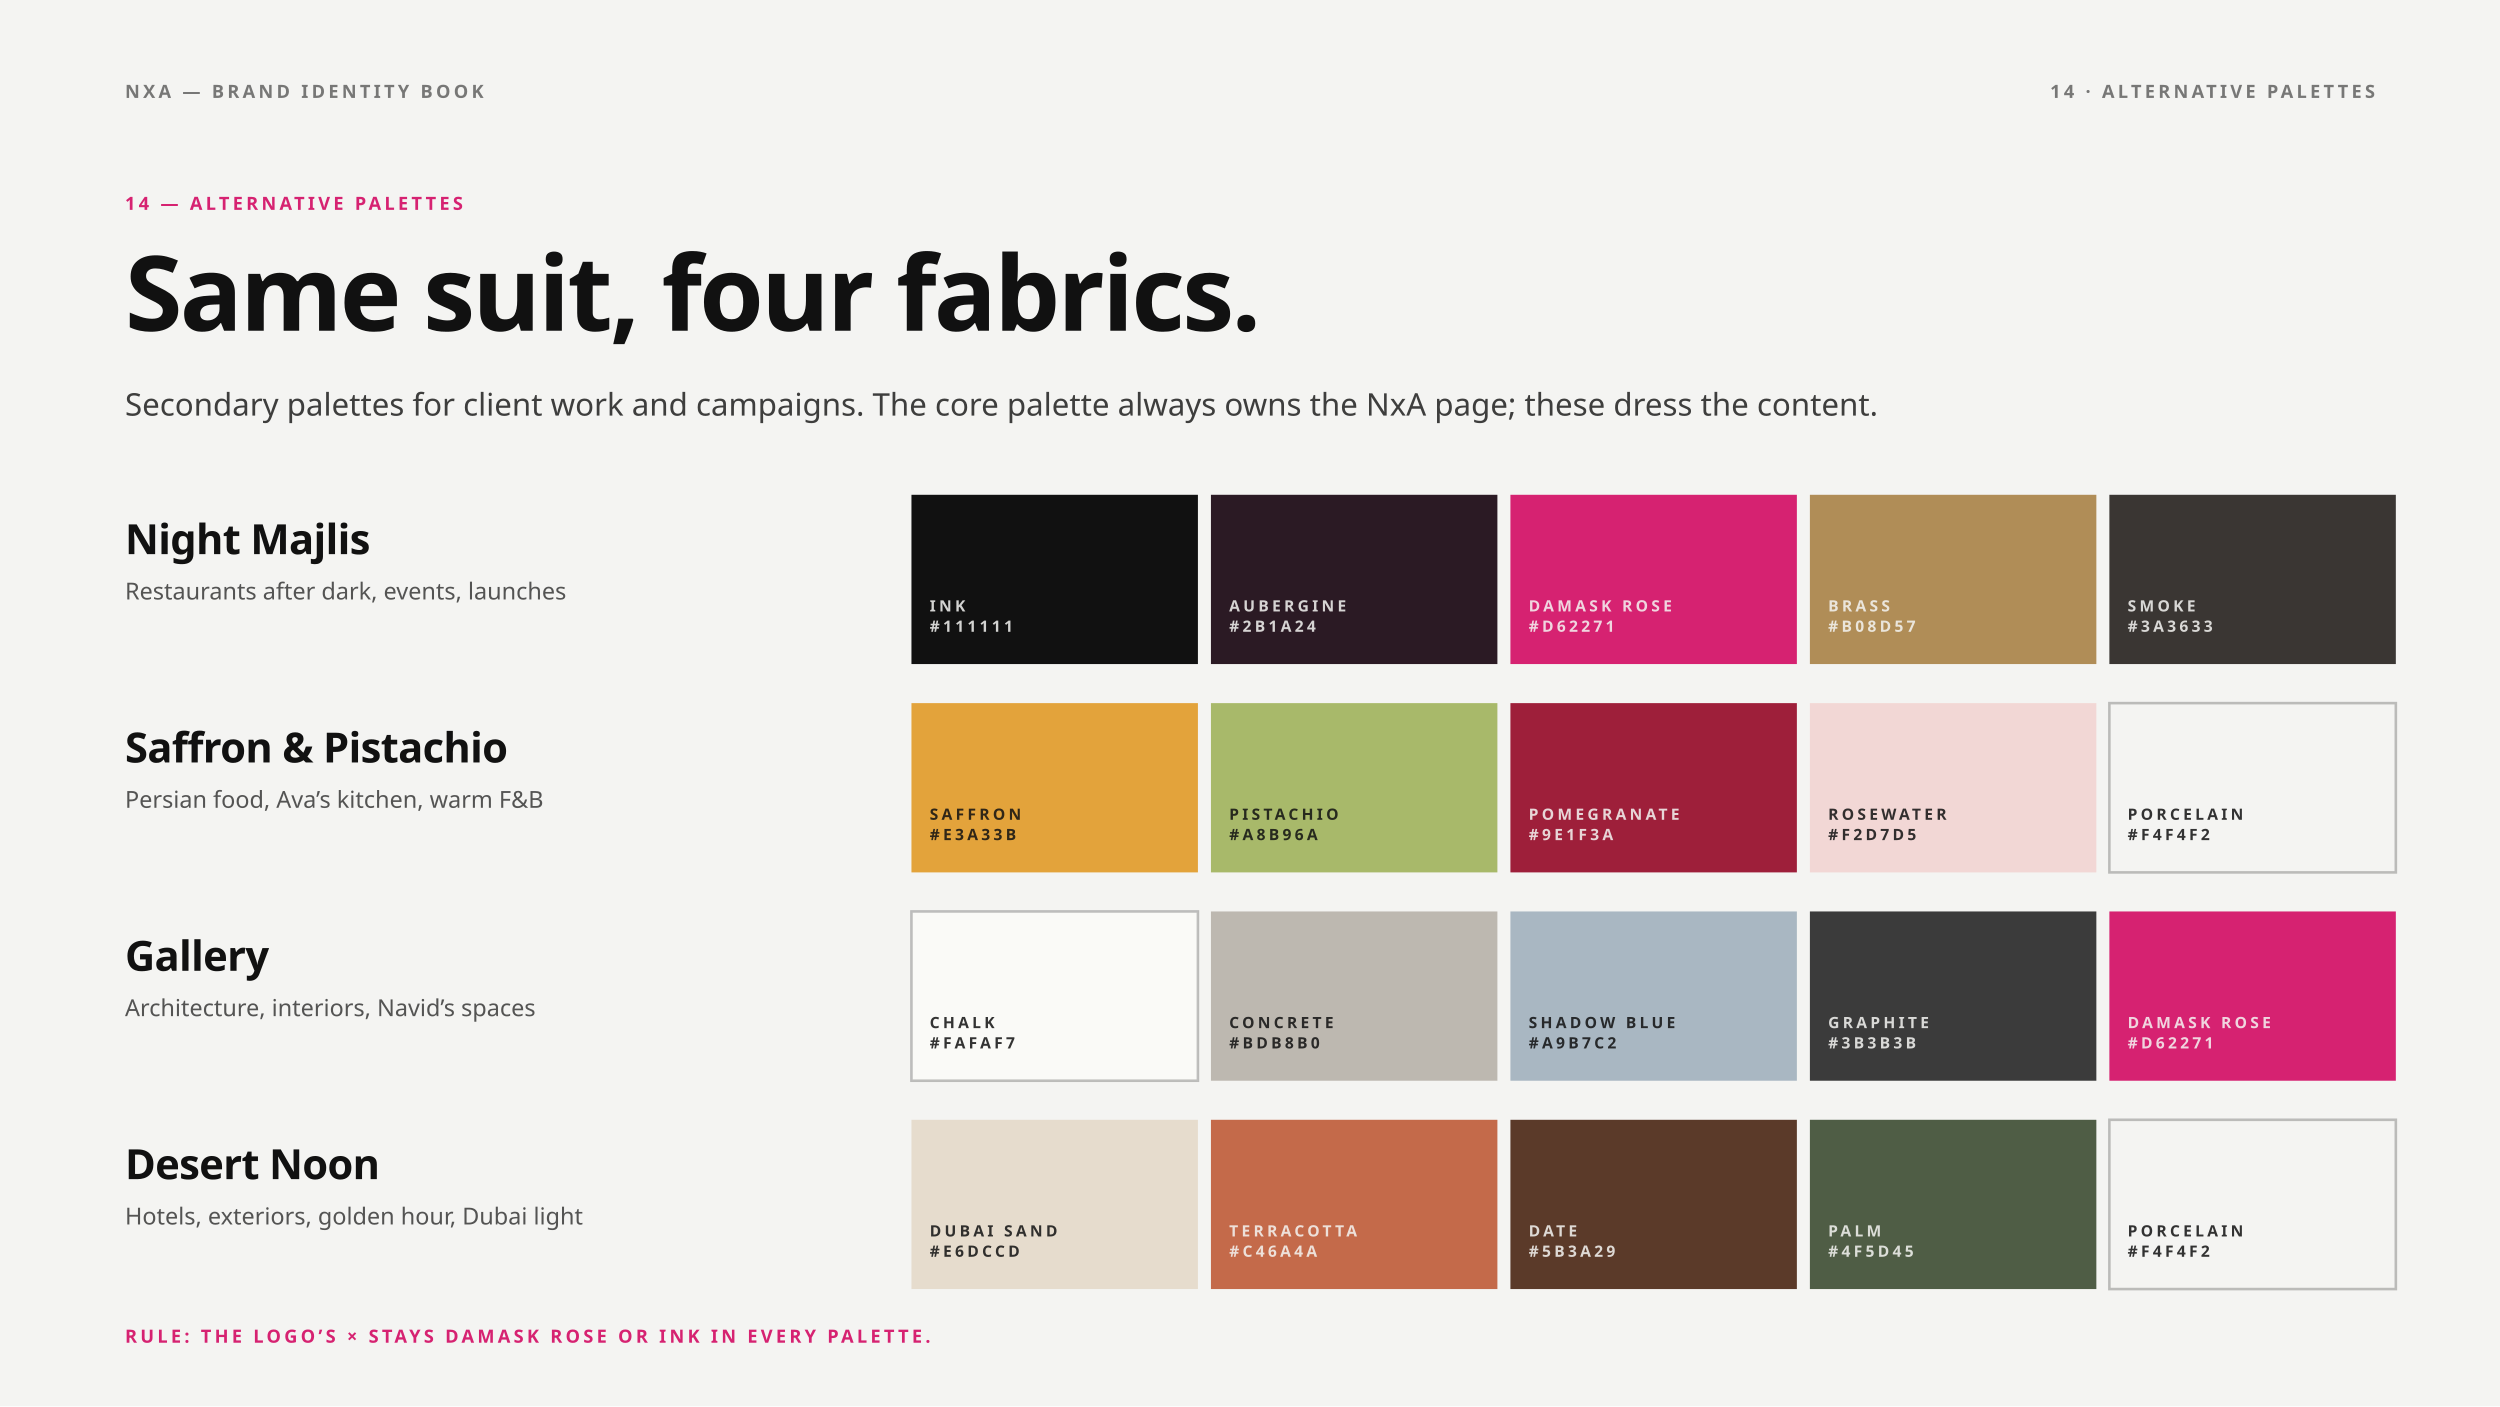
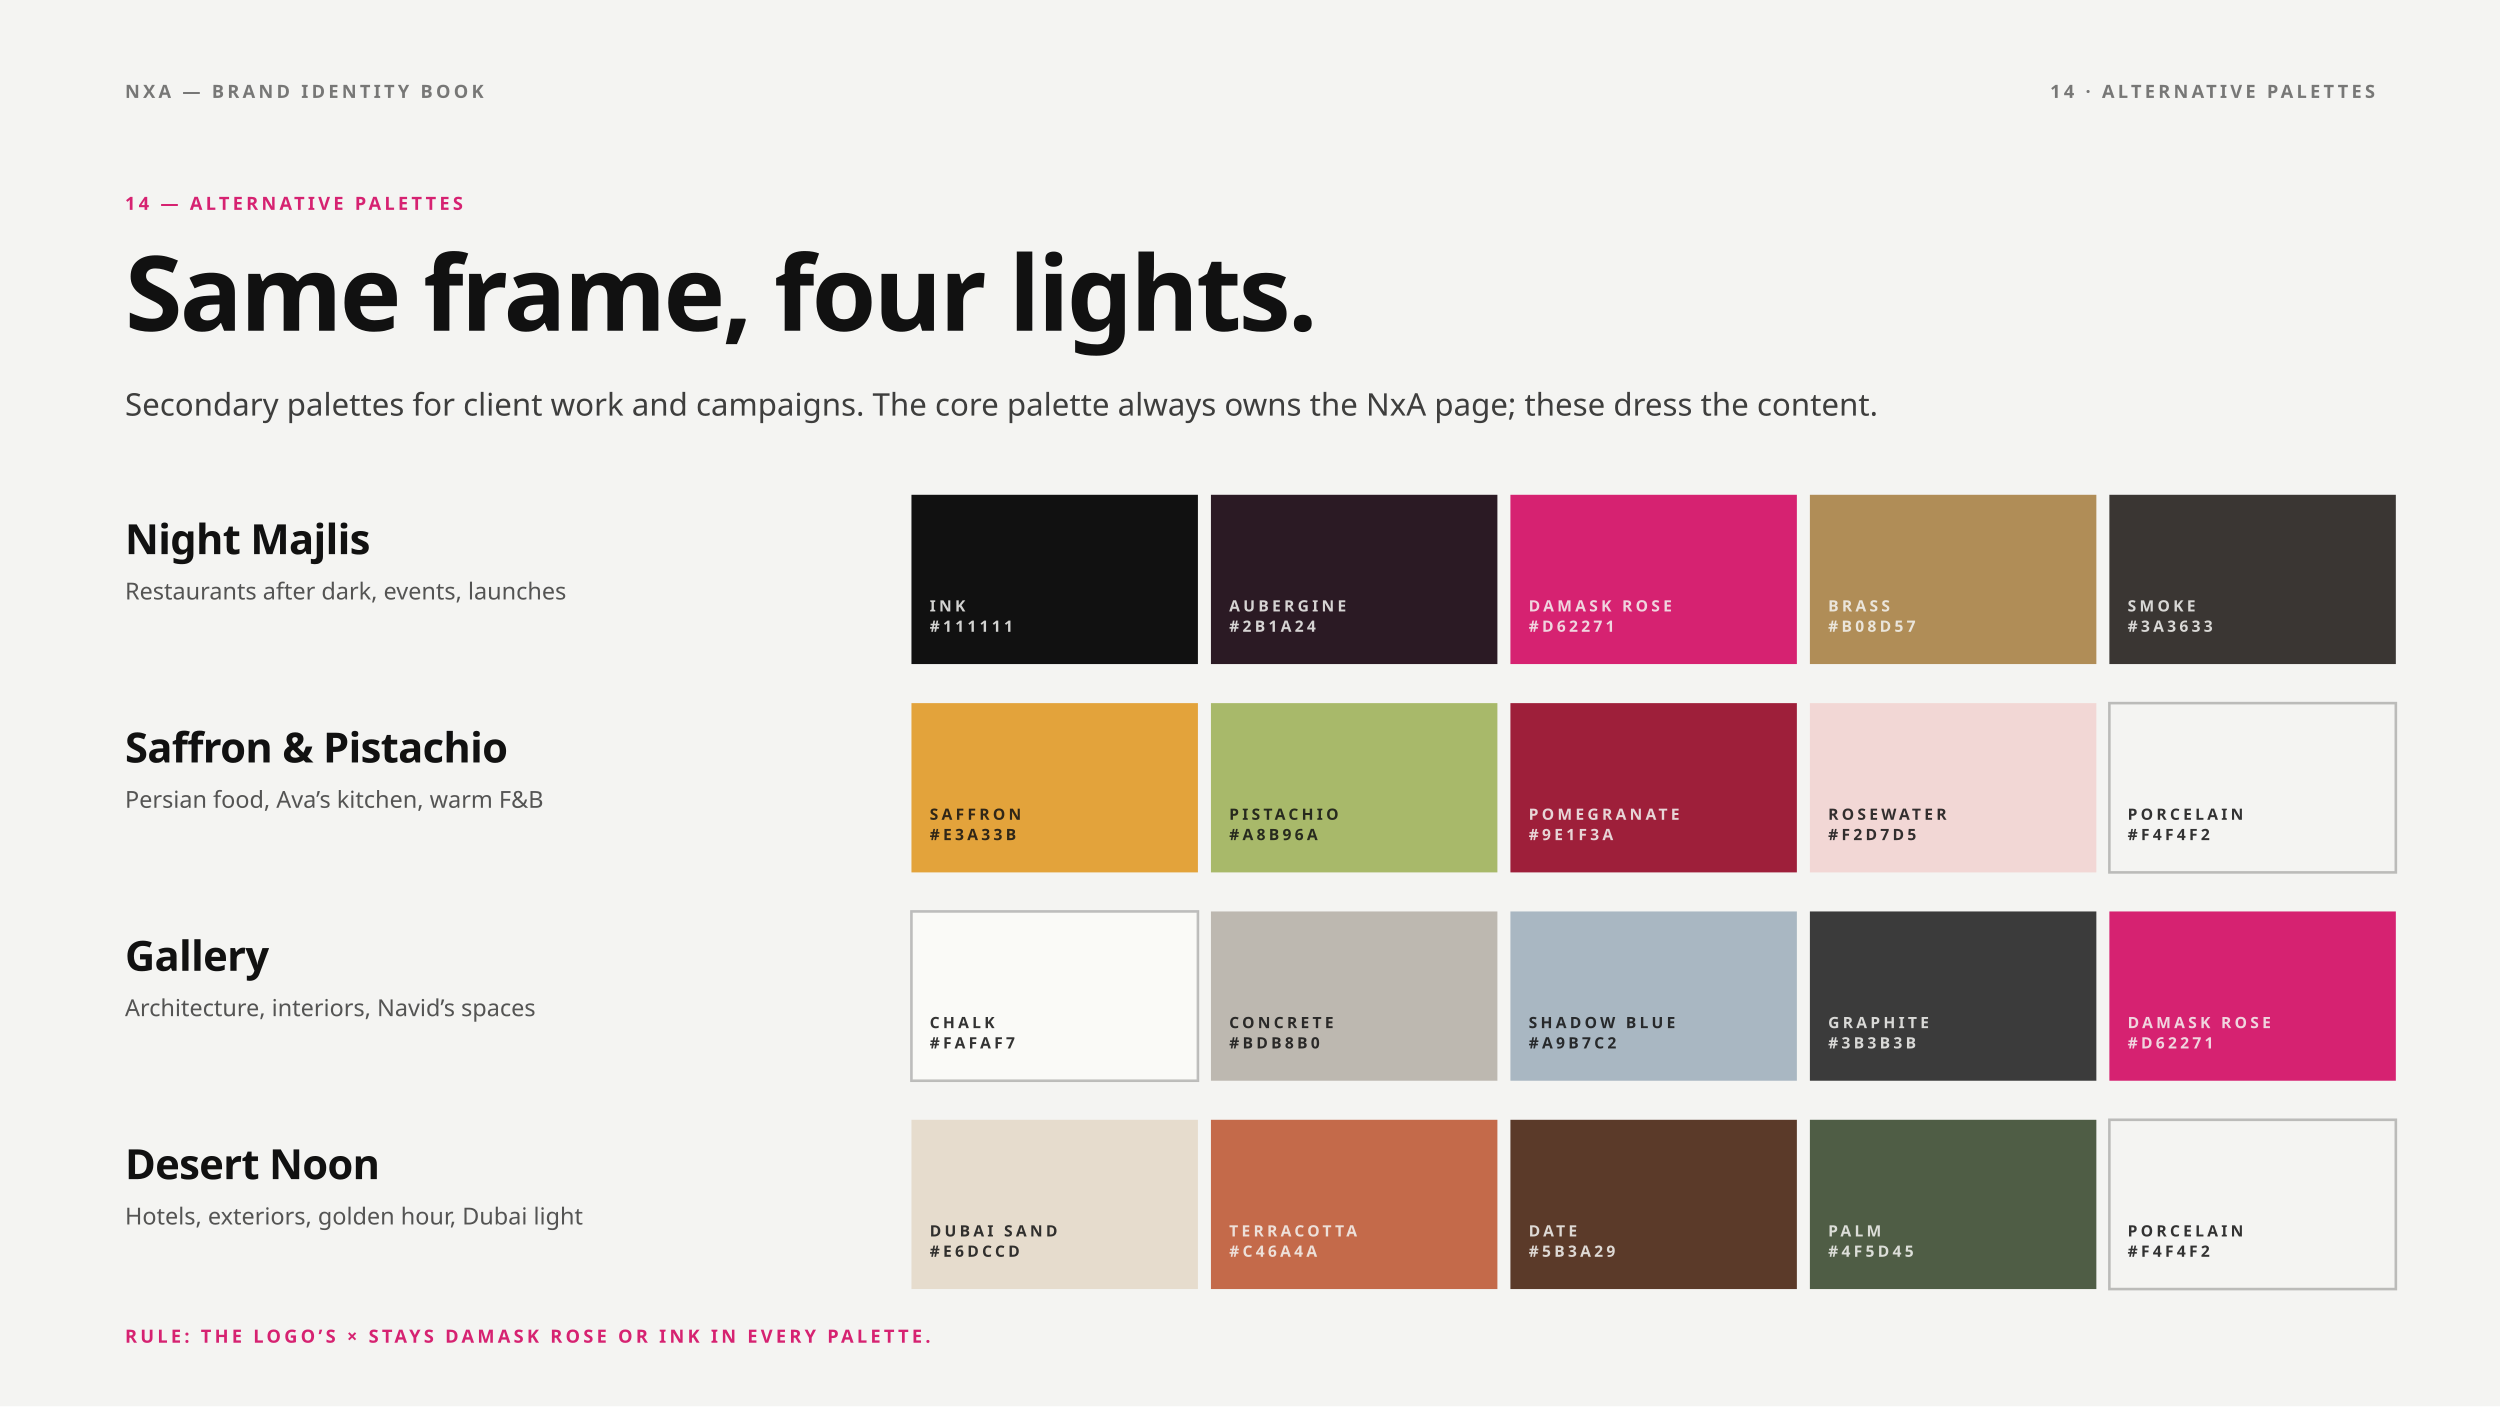
<svg xmlns="http://www.w3.org/2000/svg" width="1920" height="1080" viewBox="0 0 1920 1080">
  <rect x="0" y="0" width="1920" height="1080" rx="0" fill="#F4F4F2" fill-opacity="1" />
  <text x="96" y="75.2" font-family="Manrope" font-weight="700" font-style="normal" font-size="14" letter-spacing="2.5" fill="#111111" fill-opacity="0.55" text-anchor="start">
    <tspan x="96" dy="0.0">NXA — BRAND IDENTITY BOOK</tspan>
  </text>
  <text x="1824" y="75.2" font-family="Manrope" font-weight="700" font-style="normal" font-size="14" letter-spacing="2.5" fill="#111111" fill-opacity="0.55" text-anchor="end">
    <tspan x="1824" dy="0.0">14  ·  ALTERNATIVE PALETTES</tspan>
  </text>
  <text x="96" y="161.2" font-family="Manrope" font-weight="700" font-style="normal" font-size="14" letter-spacing="2.5" fill="#D62271" fill-opacity="1" text-anchor="start">
    <tspan x="96" dy="0.0">14 — ALTERNATIVE PALETTES</tspan>
  </text>
  <text x="96" y="254.0" font-family="Syne" font-weight="800" font-style="normal" font-size="80" letter-spacing="-2" fill="#111111" fill-opacity="1" text-anchor="start">
-     <tspan x="96" dy="0.0">Same suit, four fabrics.</tspan>
+     <tspan x="96" dy="0.0">Same frame, four lights.</tspan>
  </text>
  <text x="96" y="319.2" font-family="Manrope" font-weight="400" font-style="normal" font-size="24" letter-spacing="0" fill="#111111" fill-opacity="0.8" text-anchor="start">
    <tspan x="96" dy="0.0">Secondary palettes for client work and campaigns. The core palette always owns the NxA page; these dress the content.</tspan>
  </text>
  <text x="96" y="425.6" font-family="Syne" font-weight="700" font-style="normal" font-size="32" letter-spacing="-0.5" fill="#111111" fill-opacity="1" text-anchor="start">
    <tspan x="96" dy="0.0">Night Majlis</tspan>
  </text>
  <text x="96" y="460.4" font-family="Manrope" font-weight="400" font-style="normal" font-size="18" letter-spacing="0" fill="#111111" fill-opacity="0.7" text-anchor="start">
    <tspan x="96" dy="0.0">Restaurants after dark, events, launches</tspan>
  </text>
  <rect x="700" y="380" width="220" height="130" rx="0" fill="#111111" fill-opacity="1" />
  <text x="714" y="469.6" font-family="Manrope" font-weight="700" font-style="normal" font-size="12" letter-spacing="2.5" fill="#F4F4F2" fill-opacity="0.85" text-anchor="start">
    <tspan x="714" dy="0.0">INK</tspan>
    <tspan x="714" dy="15.6">#111111</tspan>
  </text>
  <rect x="930" y="380" width="220" height="130" rx="0" fill="#2B1A24" fill-opacity="1" />
  <text x="944" y="469.6" font-family="Manrope" font-weight="700" font-style="normal" font-size="12" letter-spacing="2.5" fill="#F4F4F2" fill-opacity="0.85" text-anchor="start">
    <tspan x="944" dy="0.0">AUBERGINE</tspan>
    <tspan x="944" dy="15.6">#2B1A24</tspan>
  </text>
  <rect x="1160" y="380" width="220" height="130" rx="0" fill="#D62271" fill-opacity="1" />
  <text x="1174" y="469.6" font-family="Manrope" font-weight="700" font-style="normal" font-size="12" letter-spacing="2.5" fill="#F4F4F2" fill-opacity="0.85" text-anchor="start">
    <tspan x="1174" dy="0.0">DAMASK ROSE</tspan>
    <tspan x="1174" dy="15.6">#D62271</tspan>
  </text>
  <rect x="1390" y="380" width="220" height="130" rx="0" fill="#B08D57" fill-opacity="1" />
  <text x="1404" y="469.6" font-family="Manrope" font-weight="700" font-style="normal" font-size="12" letter-spacing="2.5" fill="#F4F4F2" fill-opacity="0.85" text-anchor="start">
    <tspan x="1404" dy="0.0">BRASS</tspan>
    <tspan x="1404" dy="15.6">#B08D57</tspan>
  </text>
  <rect x="1620" y="380" width="220" height="130" rx="0" fill="#3A3633" fill-opacity="1" />
  <text x="1634" y="469.6" font-family="Manrope" font-weight="700" font-style="normal" font-size="12" letter-spacing="2.5" fill="#F4F4F2" fill-opacity="0.85" text-anchor="start">
    <tspan x="1634" dy="0.0">SMOKE</tspan>
    <tspan x="1634" dy="15.6">#3A3633</tspan>
  </text>
  <text x="96" y="585.6" font-family="Syne" font-weight="700" font-style="normal" font-size="32" letter-spacing="-0.5" fill="#111111" fill-opacity="1" text-anchor="start">
    <tspan x="96" dy="0.0">Saffron &amp; Pistachio</tspan>
  </text>
  <text x="96" y="620.4" font-family="Manrope" font-weight="400" font-style="normal" font-size="18" letter-spacing="0" fill="#111111" fill-opacity="0.7" text-anchor="start">
    <tspan x="96" dy="0.0">Persian food, Ava’s kitchen, warm F&amp;B</tspan>
  </text>
  <rect x="700" y="540" width="220" height="130" rx="0" fill="#E3A33B" fill-opacity="1" />
  <text x="714" y="629.6" font-family="Manrope" font-weight="700" font-style="normal" font-size="12" letter-spacing="2.5" fill="#111111" fill-opacity="0.85" text-anchor="start">
    <tspan x="714" dy="0.0">SAFFRON</tspan>
    <tspan x="714" dy="15.6">#E3A33B</tspan>
  </text>
  <rect x="930" y="540" width="220" height="130" rx="0" fill="#A8B96A" fill-opacity="1" />
  <text x="944" y="629.6" font-family="Manrope" font-weight="700" font-style="normal" font-size="12" letter-spacing="2.5" fill="#111111" fill-opacity="0.85" text-anchor="start">
    <tspan x="944" dy="0.0">PISTACHIO</tspan>
    <tspan x="944" dy="15.6">#A8B96A</tspan>
  </text>
  <rect x="1160" y="540" width="220" height="130" rx="0" fill="#9E1F3A" fill-opacity="1" />
  <text x="1174" y="629.6" font-family="Manrope" font-weight="700" font-style="normal" font-size="12" letter-spacing="2.5" fill="#F4F4F2" fill-opacity="0.85" text-anchor="start">
    <tspan x="1174" dy="0.0">POMEGRANATE</tspan>
    <tspan x="1174" dy="15.6">#9E1F3A</tspan>
  </text>
  <rect x="1390" y="540" width="220" height="130" rx="0" fill="#F2D7D5" fill-opacity="1" />
  <text x="1404" y="629.6" font-family="Manrope" font-weight="700" font-style="normal" font-size="12" letter-spacing="2.5" fill="#111111" fill-opacity="0.85" text-anchor="start">
    <tspan x="1404" dy="0.0">ROSEWATER</tspan>
    <tspan x="1404" dy="15.6">#F2D7D5</tspan>
  </text>
  <rect x="1620" y="540" width="220" height="130" rx="0" fill="#F4F4F2" fill-opacity="1" stroke="#111111" stroke-opacity="0.25" stroke-width="2" />
  <text x="1634" y="629.6" font-family="Manrope" font-weight="700" font-style="normal" font-size="12" letter-spacing="2.5" fill="#111111" fill-opacity="0.85" text-anchor="start">
    <tspan x="1634" dy="0.0">PORCELAIN</tspan>
    <tspan x="1634" dy="15.6">#F4F4F2</tspan>
  </text>
  <text x="96" y="745.6" font-family="Syne" font-weight="700" font-style="normal" font-size="32" letter-spacing="-0.5" fill="#111111" fill-opacity="1" text-anchor="start">
    <tspan x="96" dy="0.0">Gallery</tspan>
  </text>
  <text x="96" y="780.4" font-family="Manrope" font-weight="400" font-style="normal" font-size="18" letter-spacing="0" fill="#111111" fill-opacity="0.7" text-anchor="start">
    <tspan x="96" dy="0.0">Architecture, interiors, Navid’s spaces</tspan>
  </text>
  <rect x="700" y="700" width="220" height="130" rx="0" fill="#FAFAF7" fill-opacity="1" stroke="#111111" stroke-opacity="0.25" stroke-width="2" />
  <text x="714" y="789.6" font-family="Manrope" font-weight="700" font-style="normal" font-size="12" letter-spacing="2.5" fill="#111111" fill-opacity="0.85" text-anchor="start">
    <tspan x="714" dy="0.0">CHALK</tspan>
    <tspan x="714" dy="15.6">#FAFAF7</tspan>
  </text>
  <rect x="930" y="700" width="220" height="130" rx="0" fill="#BDB8B0" fill-opacity="1" />
  <text x="944" y="789.6" font-family="Manrope" font-weight="700" font-style="normal" font-size="12" letter-spacing="2.5" fill="#111111" fill-opacity="0.85" text-anchor="start">
    <tspan x="944" dy="0.0">CONCRETE</tspan>
    <tspan x="944" dy="15.6">#BDB8B0</tspan>
  </text>
  <rect x="1160" y="700" width="220" height="130" rx="0" fill="#A9B7C2" fill-opacity="1" />
  <text x="1174" y="789.6" font-family="Manrope" font-weight="700" font-style="normal" font-size="12" letter-spacing="2.5" fill="#111111" fill-opacity="0.85" text-anchor="start">
    <tspan x="1174" dy="0.0">SHADOW BLUE</tspan>
    <tspan x="1174" dy="15.6">#A9B7C2</tspan>
  </text>
  <rect x="1390" y="700" width="220" height="130" rx="0" fill="#3B3B3B" fill-opacity="1" />
  <text x="1404" y="789.6" font-family="Manrope" font-weight="700" font-style="normal" font-size="12" letter-spacing="2.5" fill="#F4F4F2" fill-opacity="0.85" text-anchor="start">
    <tspan x="1404" dy="0.0">GRAPHITE</tspan>
    <tspan x="1404" dy="15.6">#3B3B3B</tspan>
  </text>
  <rect x="1620" y="700" width="220" height="130" rx="0" fill="#D62271" fill-opacity="1" />
  <text x="1634" y="789.6" font-family="Manrope" font-weight="700" font-style="normal" font-size="12" letter-spacing="2.5" fill="#F4F4F2" fill-opacity="0.85" text-anchor="start">
    <tspan x="1634" dy="0.0">DAMASK ROSE</tspan>
    <tspan x="1634" dy="15.6">#D62271</tspan>
  </text>
  <text x="96" y="905.6" font-family="Syne" font-weight="700" font-style="normal" font-size="32" letter-spacing="-0.5" fill="#111111" fill-opacity="1" text-anchor="start">
    <tspan x="96" dy="0.0">Desert Noon</tspan>
  </text>
  <text x="96" y="940.4" font-family="Manrope" font-weight="400" font-style="normal" font-size="18" letter-spacing="0" fill="#111111" fill-opacity="0.7" text-anchor="start">
    <tspan x="96" dy="0.0">Hotels, exteriors, golden hour, Dubai light</tspan>
  </text>
  <rect x="700" y="860" width="220" height="130" rx="0" fill="#E6DCCD" fill-opacity="1" />
  <text x="714" y="949.6" font-family="Manrope" font-weight="700" font-style="normal" font-size="12" letter-spacing="2.5" fill="#111111" fill-opacity="0.85" text-anchor="start">
    <tspan x="714" dy="0.0">DUBAI SAND</tspan>
    <tspan x="714" dy="15.6">#E6DCCD</tspan>
  </text>
  <rect x="930" y="860" width="220" height="130" rx="0" fill="#C46A4A" fill-opacity="1" />
  <text x="944" y="949.6" font-family="Manrope" font-weight="700" font-style="normal" font-size="12" letter-spacing="2.5" fill="#F4F4F2" fill-opacity="0.85" text-anchor="start">
    <tspan x="944" dy="0.0">TERRACOTTA</tspan>
    <tspan x="944" dy="15.6">#C46A4A</tspan>
  </text>
  <rect x="1160" y="860" width="220" height="130" rx="0" fill="#5B3A29" fill-opacity="1" />
  <text x="1174" y="949.6" font-family="Manrope" font-weight="700" font-style="normal" font-size="12" letter-spacing="2.5" fill="#F4F4F2" fill-opacity="0.85" text-anchor="start">
    <tspan x="1174" dy="0.0">DATE</tspan>
    <tspan x="1174" dy="15.6">#5B3A29</tspan>
  </text>
  <rect x="1390" y="860" width="220" height="130" rx="0" fill="#4F5D45" fill-opacity="1" />
  <text x="1404" y="949.6" font-family="Manrope" font-weight="700" font-style="normal" font-size="12" letter-spacing="2.5" fill="#F4F4F2" fill-opacity="0.85" text-anchor="start">
    <tspan x="1404" dy="0.0">PALM</tspan>
    <tspan x="1404" dy="15.6">#4F5D45</tspan>
  </text>
  <rect x="1620" y="860" width="220" height="130" rx="0" fill="#F4F4F2" fill-opacity="1" stroke="#111111" stroke-opacity="0.25" stroke-width="2" />
  <text x="1634" y="949.6" font-family="Manrope" font-weight="700" font-style="normal" font-size="12" letter-spacing="2.5" fill="#111111" fill-opacity="0.85" text-anchor="start">
    <tspan x="1634" dy="0.0">PORCELAIN</tspan>
    <tspan x="1634" dy="15.6">#F4F4F2</tspan>
  </text>
  <text x="96" y="1031.2" font-family="Manrope" font-weight="700" font-style="normal" font-size="14" letter-spacing="2.5" fill="#D62271" fill-opacity="1" text-anchor="start">
    <tspan x="96" dy="0.0">RULE: THE LOGO’S × STAYS DAMASK ROSE OR INK IN EVERY PALETTE.</tspan>
  </text>
</svg>
